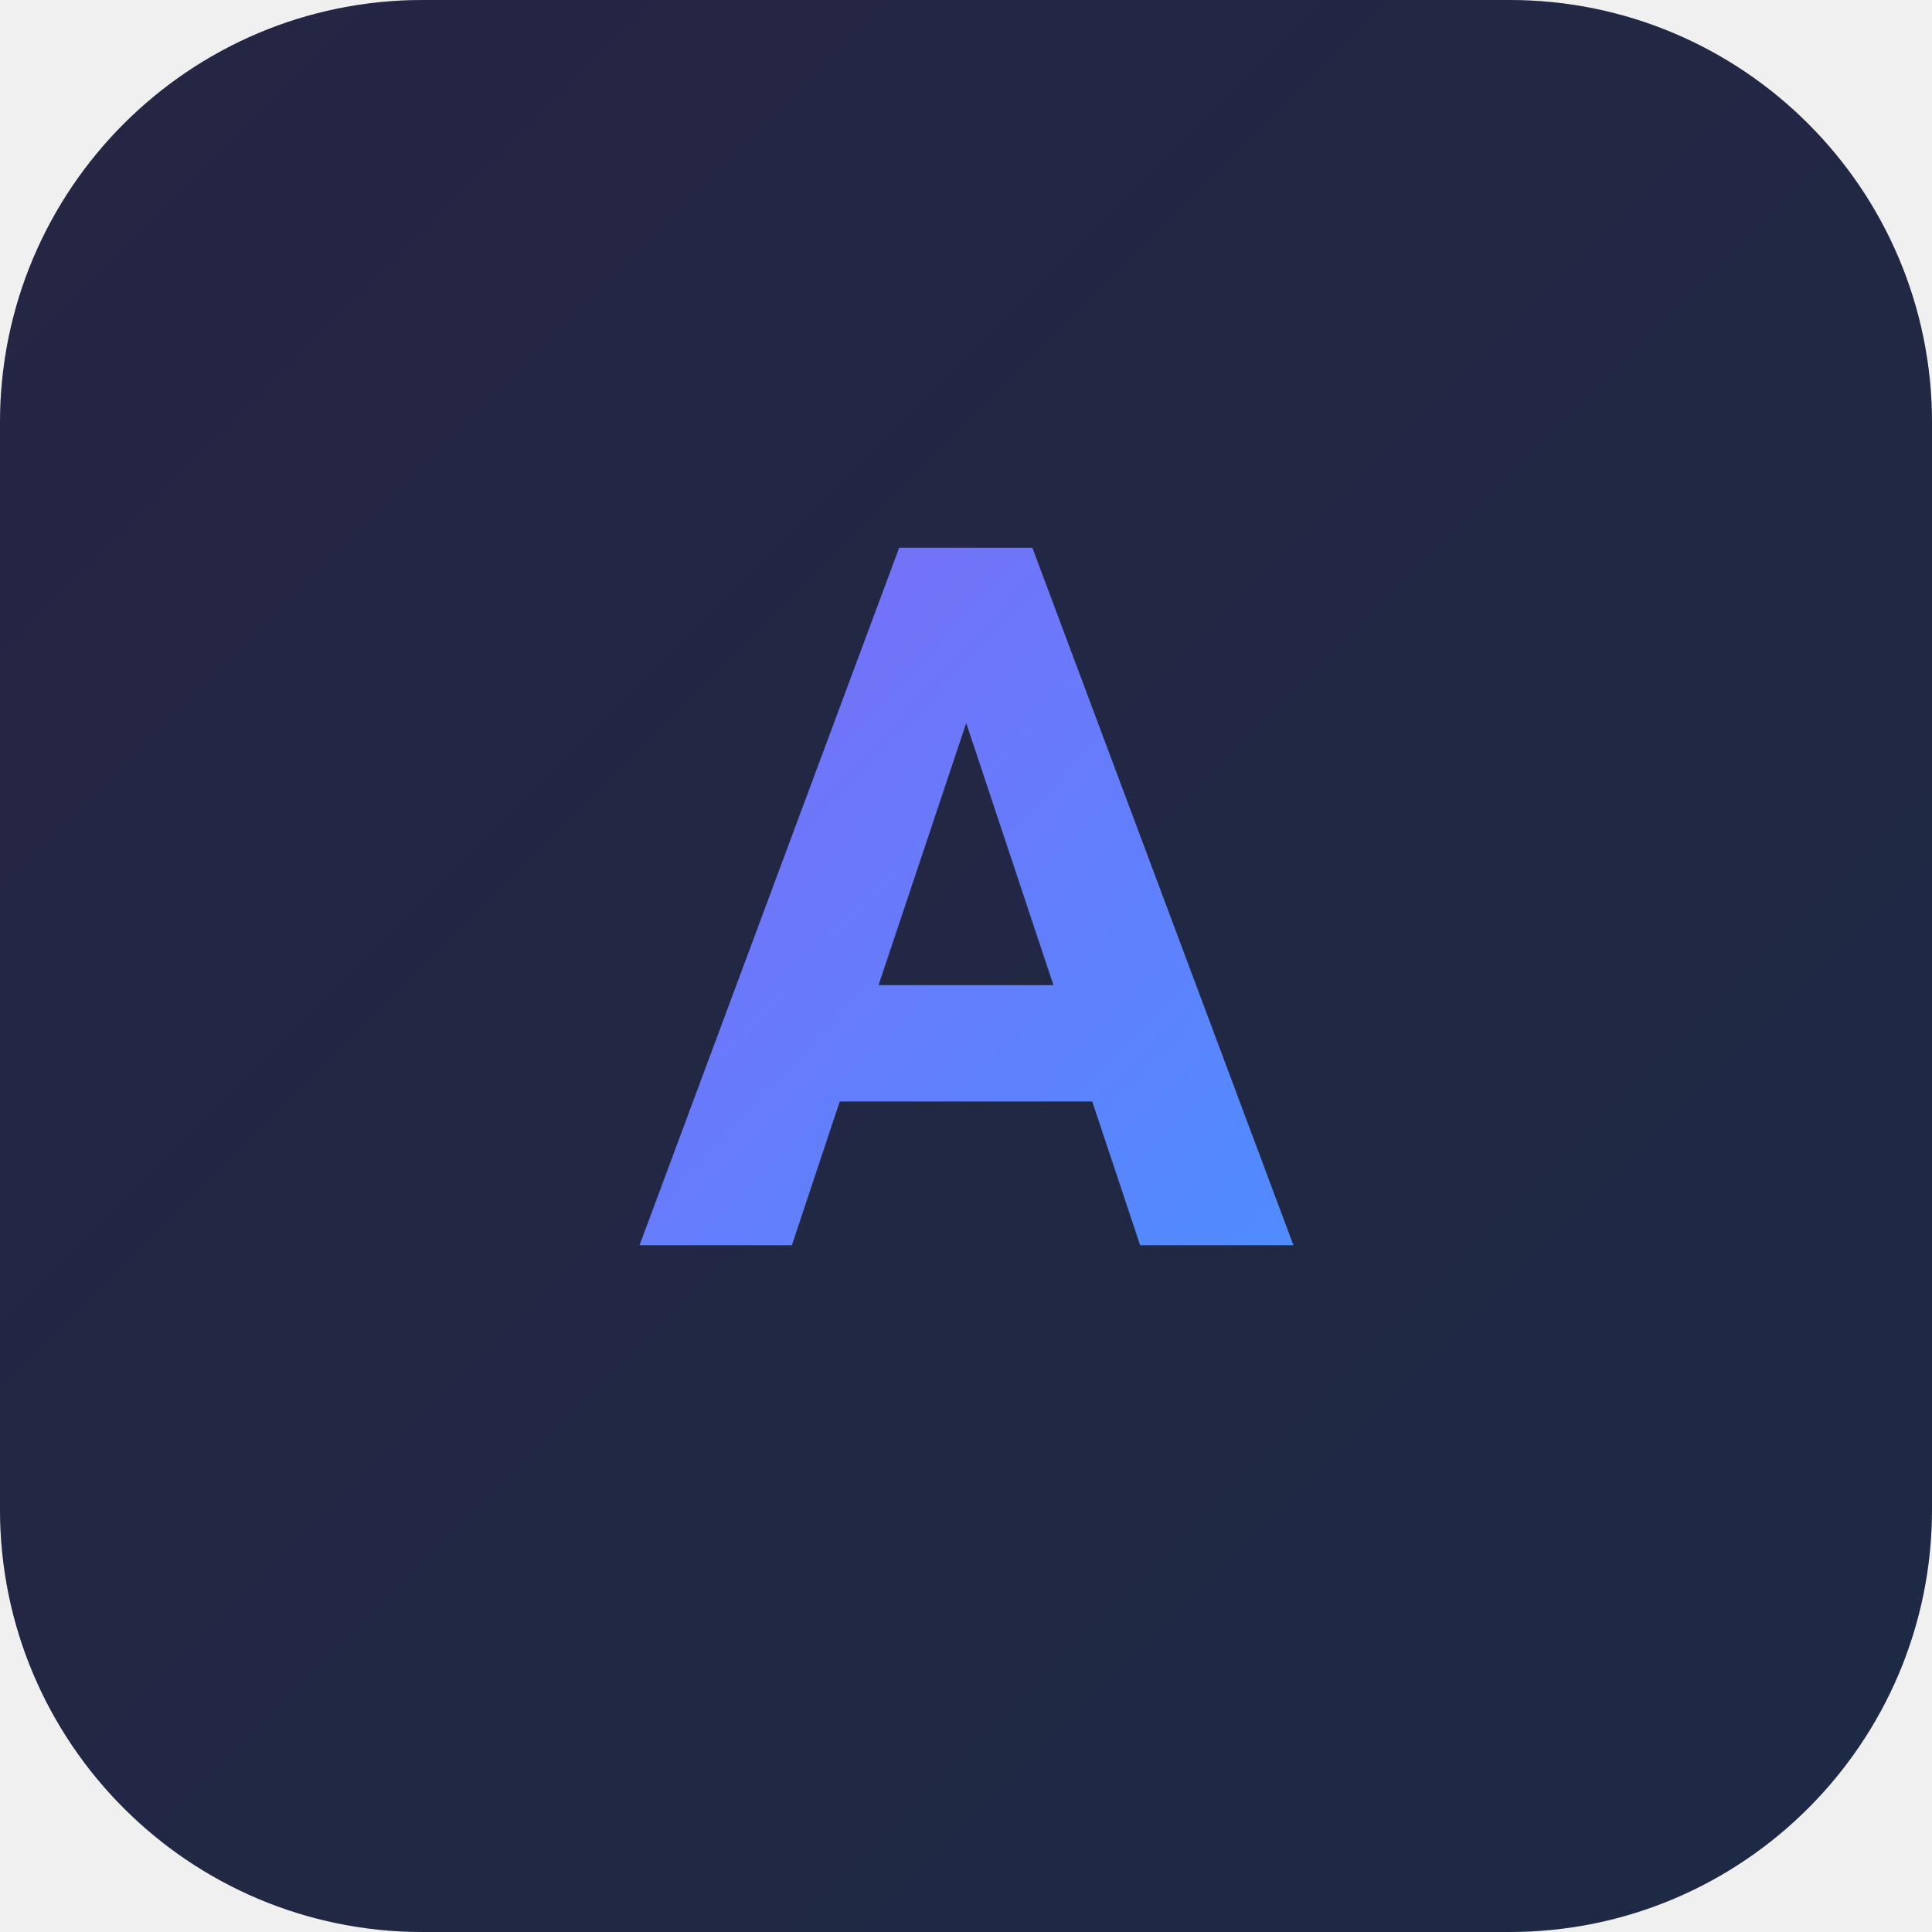
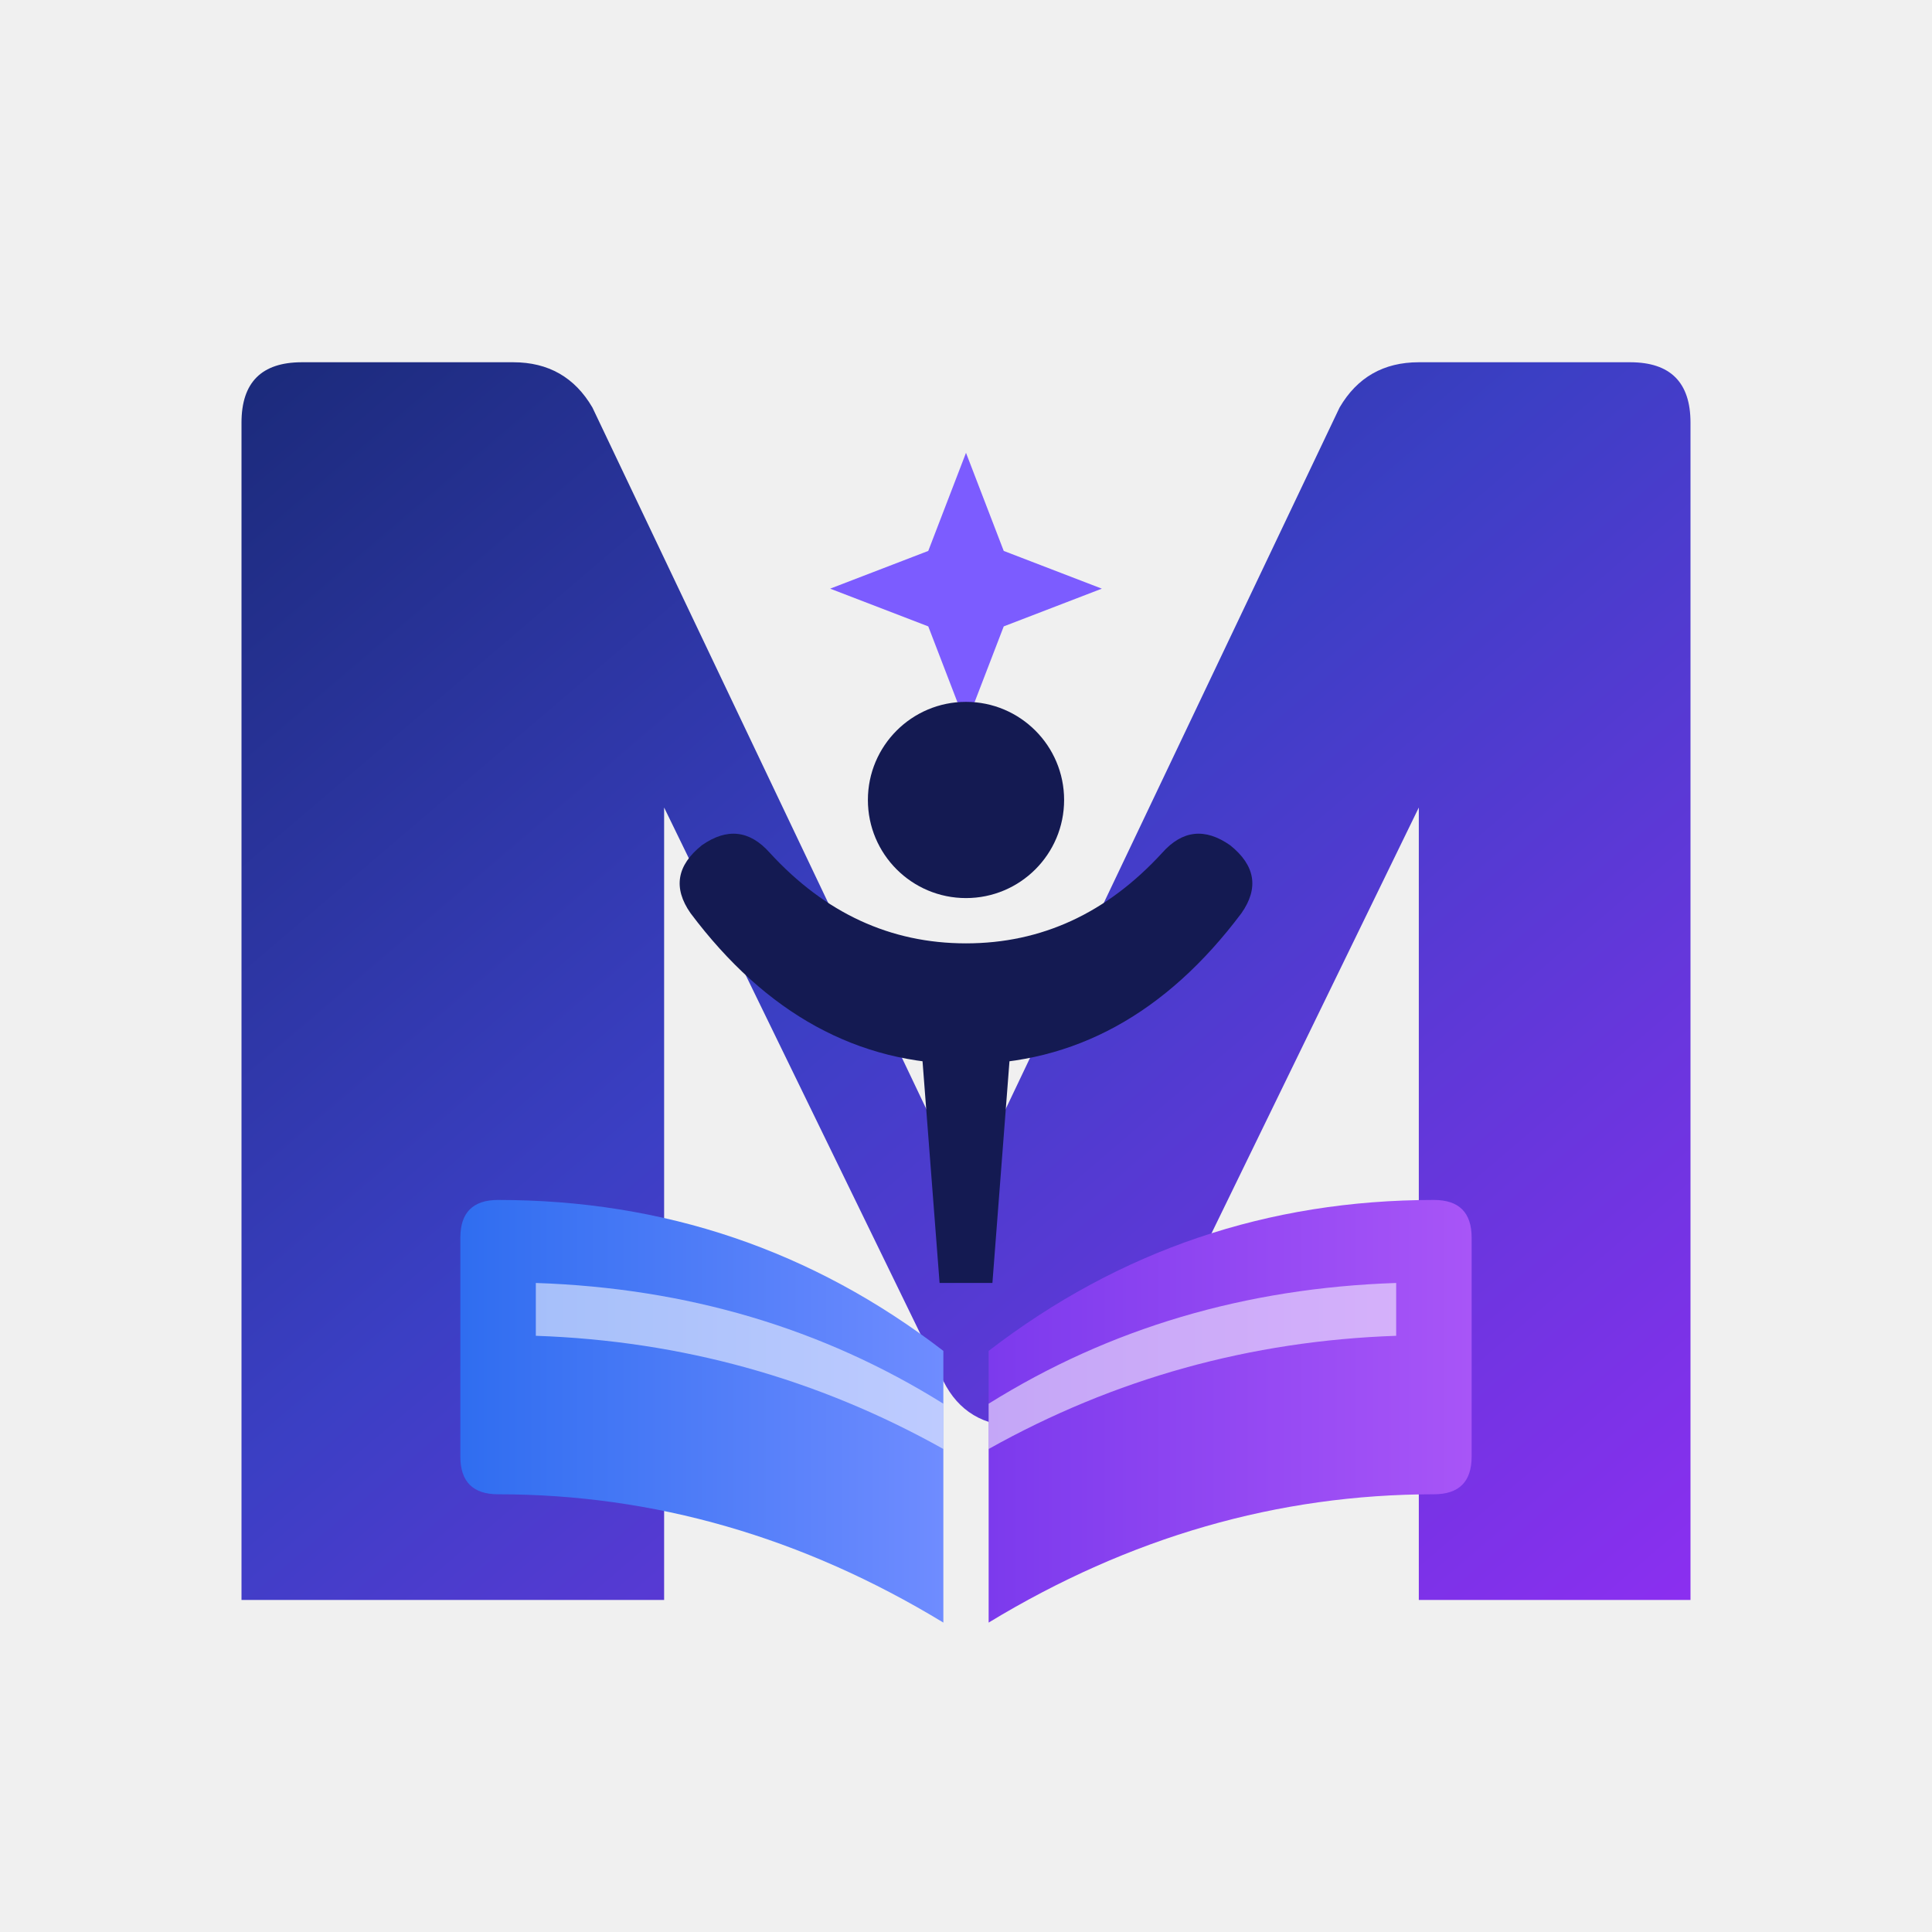
- <svg xmlns="http://www.w3.org/2000/svg" viewBox="0 0 512 512">
+ <svg xmlns="http://www.w3.org/2000/svg" viewBox="0 0 512 512" role="img" aria-label="Mindora">
  <defs>
-     <linearGradient id="g" x1="0" y1="0" x2="1" y2="1">
-       <stop offset="0%" stop-color="#7c6cf6" />
-       <stop offset="100%" stop-color="#4f8cff" />
+     <linearGradient id="mindoraM" x1="0" y1="0" x2="1" y2="1">
+       <stop offset="0%" stop-color="#1b2a7a" />
+       <stop offset="45%" stop-color="#3b3fc4" />
+       <stop offset="100%" stop-color="#8b2ff0" />
+     </linearGradient>
+     <linearGradient id="mindoraPageL" x1="0" y1="0" x2="1" y2="0">
+       <stop offset="0%" stop-color="#2f6df0" />
+       <stop offset="100%" stop-color="#6f8cff" />
+     </linearGradient>
+     <linearGradient id="mindoraPageR" x1="0" y1="0" x2="1" y2="0">
+       <stop offset="0%" stop-color="#7c3aed" />
+       <stop offset="100%" stop-color="#a855f7" />
    </linearGradient>
  </defs>
-   <rect width="512" height="512" rx="112" fill="#12151c" />
-   <rect width="512" height="512" rx="112" fill="url(#g)" opacity="0.18" />
-   <text x="256" y="330" font-size="260" text-anchor="middle" font-family="-apple-system,Segoe UI,Roboto,Arial,sans-serif" font-weight="700" fill="url(#g)">A</text>
+   <path fill="url(#mindoraM)" d="     M64 424 V112 q0-16 16-16 h56 q14 0 21 12 L256 316 355 108 q7-12 21-12 h56 q16 0 16 16 v312 h-72 V214     l-74 152 q-6 12-20 12h-12q-14 0-20-12l-74-152v210 z" />
+   <path fill="#7c5cff" d="M256 120 l10 26 26 10 -26 10 -10 26 -10-26 -26-10 26-10 z" />
+   <circle cx="256" cy="212" r="26" fill="#141a52" />
+   <path fill="#141a52" d="     M256 250 q-30 0-52-24 -8-9-18-2 -10 8-3 18 30 40 73 40 t73-40 q7-10-3-18 -10-7-18 2 -22 24-52 24 z" />
+   <path fill="#141a52" d="M243 262 h26 l-6 78 h-14 z" />
+   <path fill="url(#mindoraPageL)" d="M250 358 q-52-40-118-40 -10 0-10 10 v58 q0 10 10 10 62 0 118 34 z" />
+   <path fill="url(#mindoraPageR)" d="M262 358 q52-40 118-40 10 0 10 10 v58 q0 10-10 10 -62 0-118 34 z" />
+   <path fill="#ffffff" opacity=".55" d="M250 372 q-48-30-108-32 v14 q58 2 108 30 z" />
+   <path fill="#ffffff" opacity=".55" d="M262 372 q48-30 108-32 v14 q-58 2-108 30 z" />
</svg>
